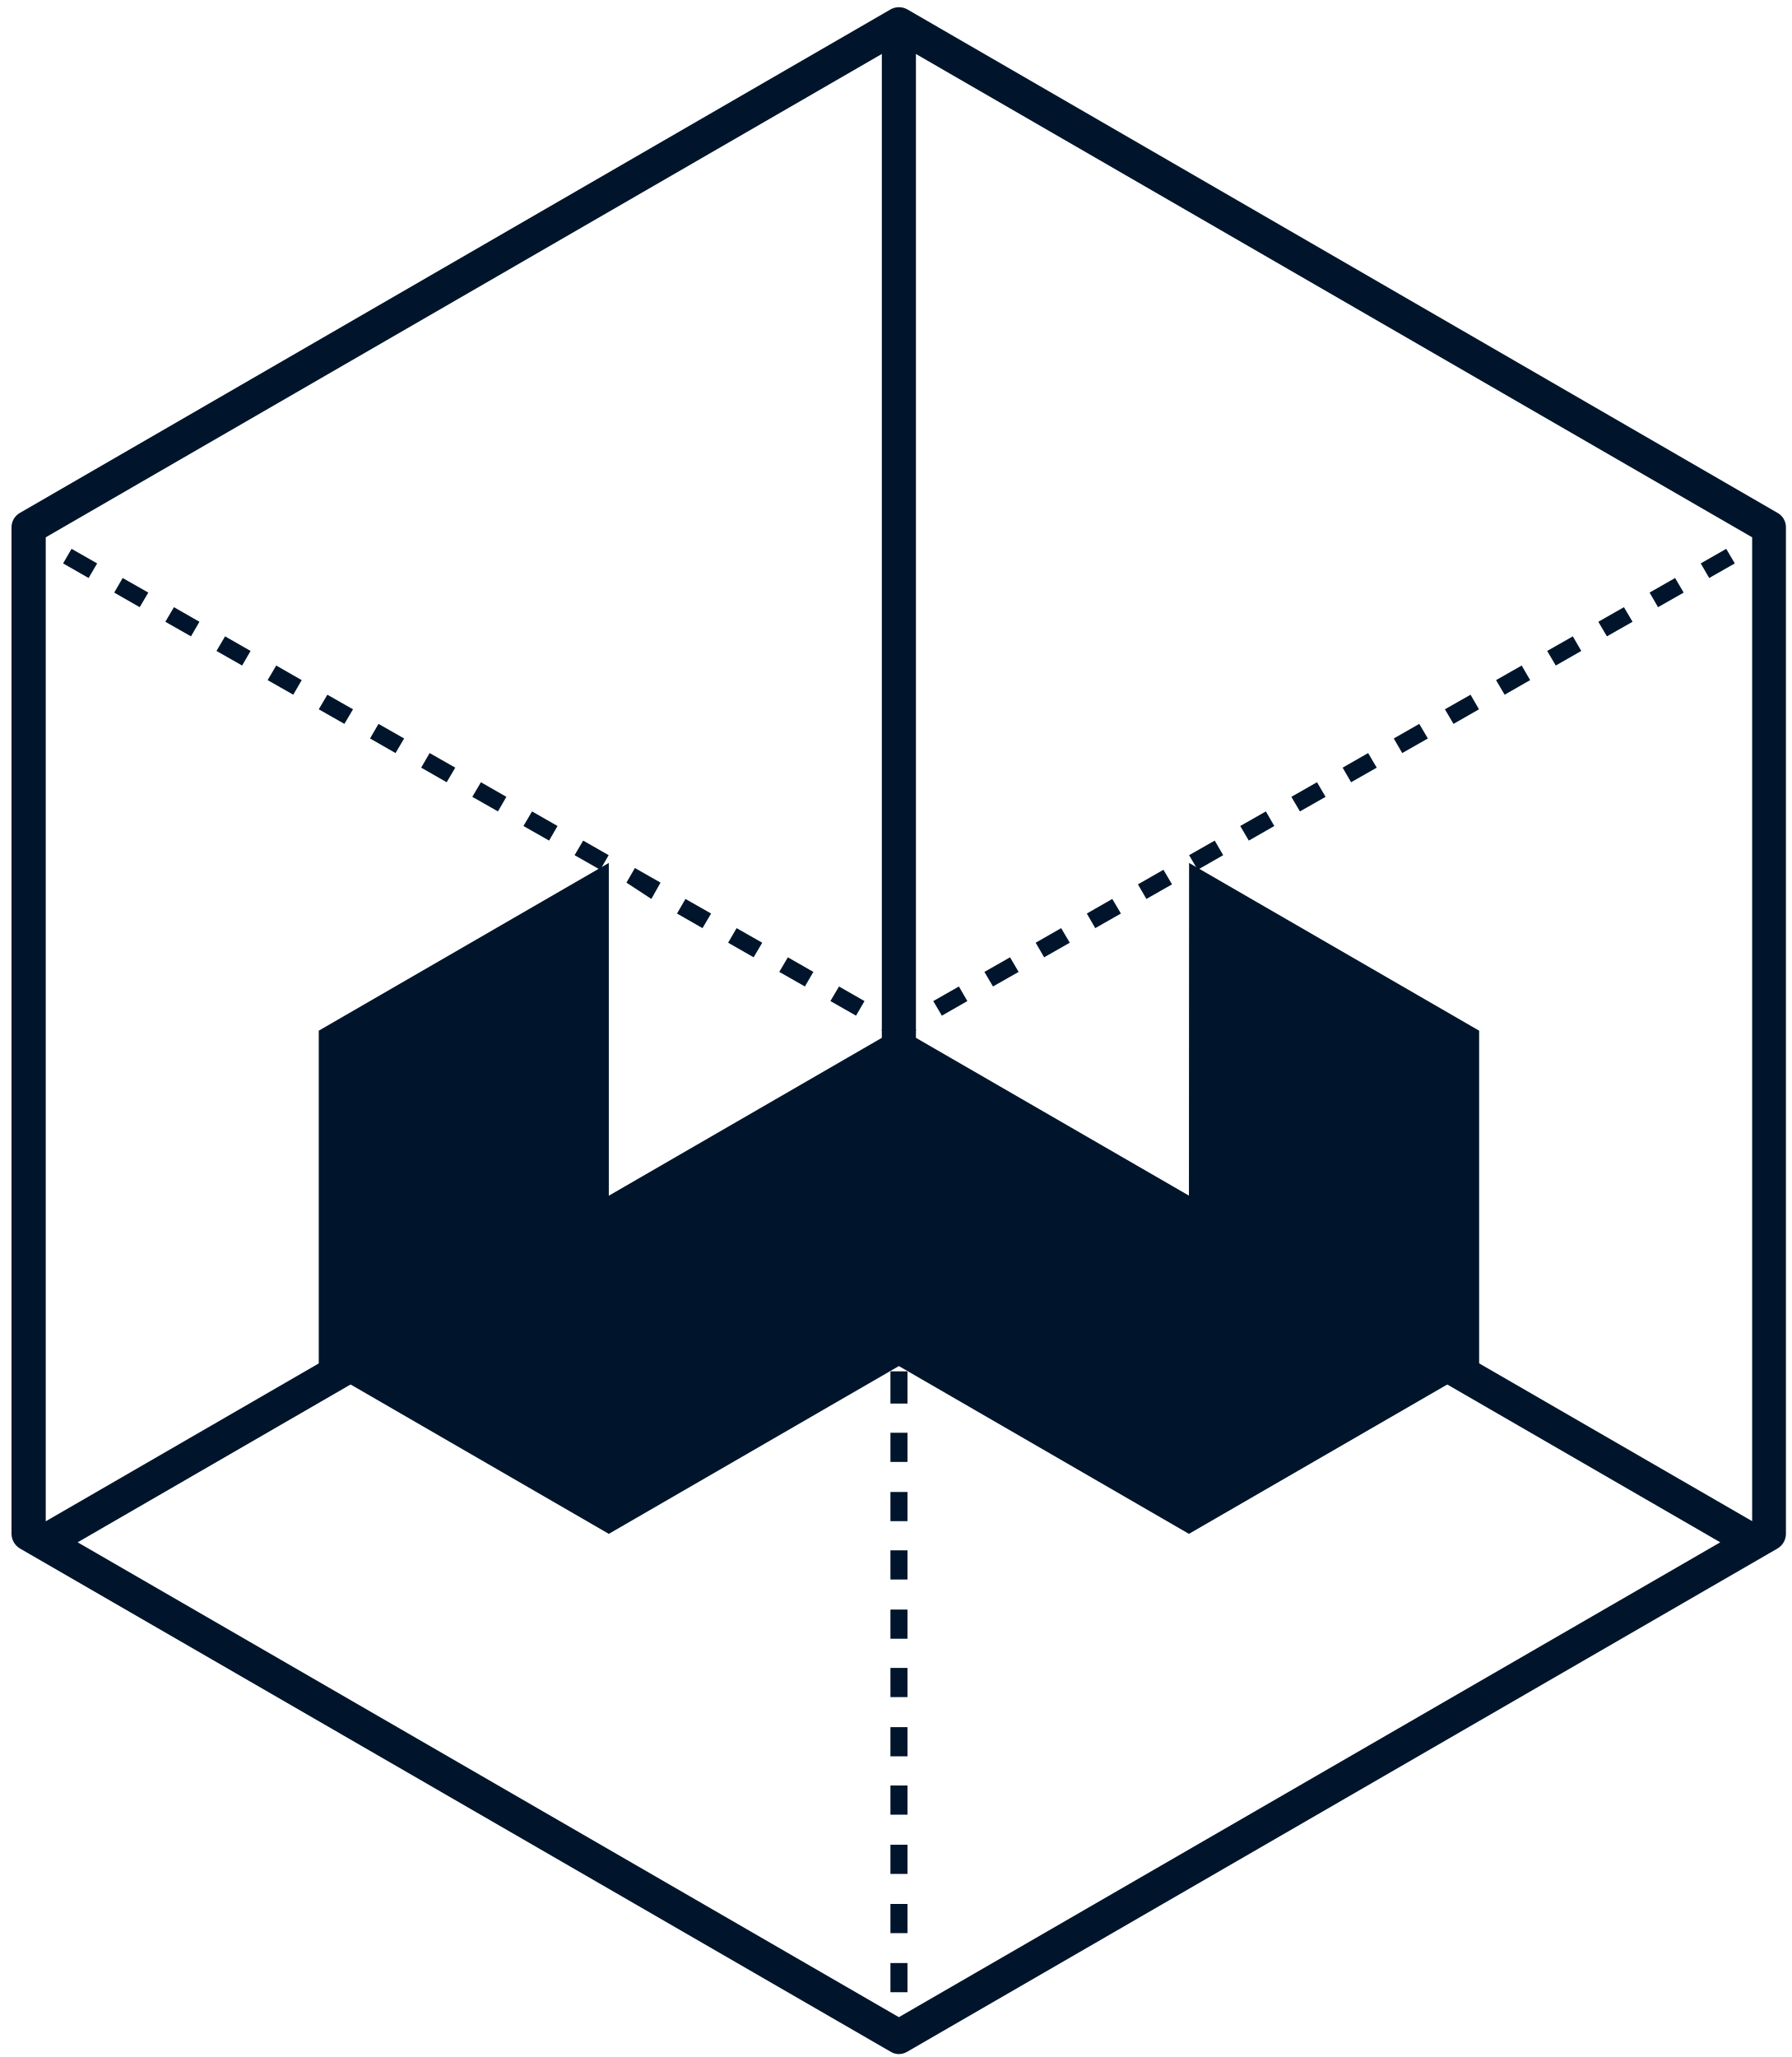
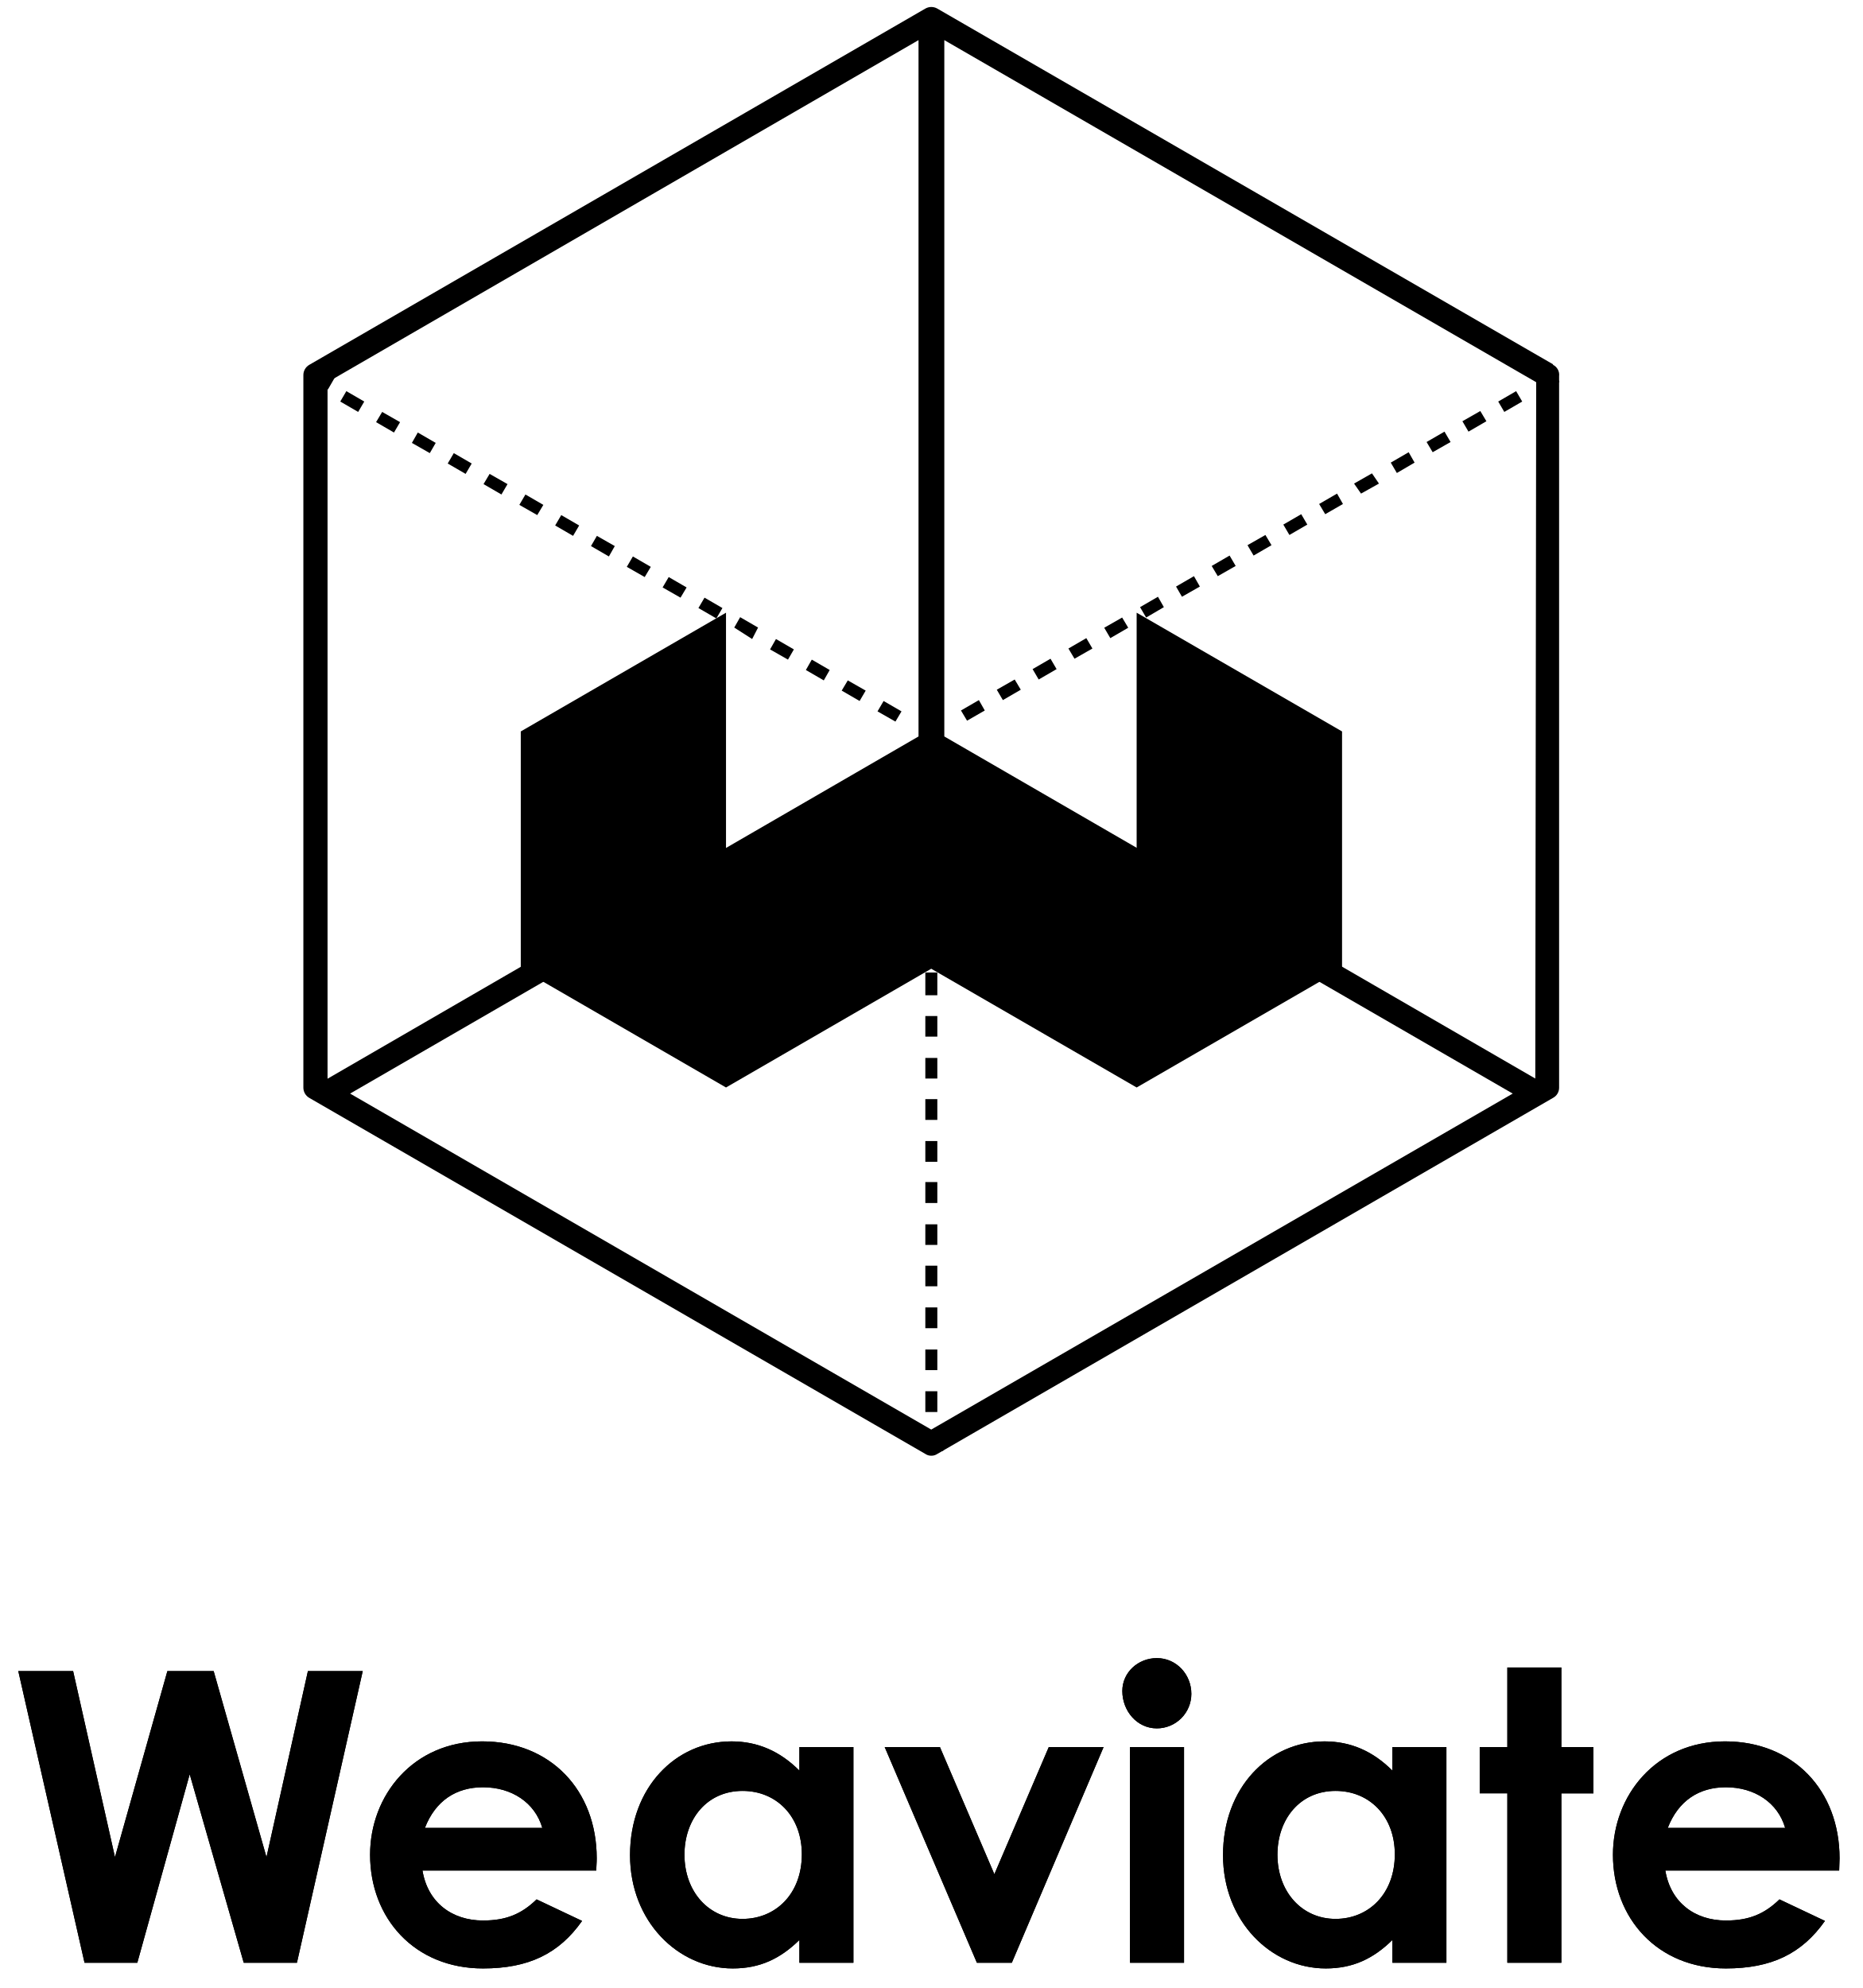
- <svg xmlns="http://www.w3.org/2000/svg" width="142" height="163" viewBox="0 0 142 163">
-   <g fill="#00152B" fill-rule="nonzero">
-     <path d="M1.931 42.387l.676-1.17 1.04.602-.675 1.17zM67.837 80.483l-2.032-1.156.681-1.156 2.02 1.156-.67 1.156zm-4.052-2.312l-2.032-1.156.68-1.156 2.021 1.156-.67 1.156zm-4.064-2.312l-2.02-1.156.67-1.156 2.031 1.156-.681 1.156zm-4.052-2.312l-2.02-1.157.669-1.156 2.032 1.156-.681 1.157zm-4.053-2.313l-1.974-1.294.67-1.156 2.032 1.156-.728 1.294zm-4.052-2.312l-2.032-1.156.681-1.156 2.02 1.156-.669 1.156zm-4.052-2.312l-2.032-1.156.681-1.156 2.02 1.156-.669 1.156zm-4.052-2.312l-2.032-1.156.681-1.156 2.02 1.156-.67 1.156zm-4.064-2.312l-2.02-1.156.67-1.156 2.031 1.156-.68 1.156zm-4.052-2.312l-2.02-1.156.67-1.156 2.031 1.156-.681 1.156zm-4.052-2.312l-2.032-1.156.681-1.156 2.032 1.156-.681 1.156zM23.24 55.05l-2.032-1.156.68-1.156 2.021 1.156-.67 1.156zm-4.053-2.312l-2.032-1.156.682-1.156 2.02 1.156-.67 1.156zm-4.052-2.312l-2.032-1.156.681-1.156 2.02 1.156-.669 1.156zm-4.064-2.312l-2.02-1.156.67-1.156 2.032 1.156-.682 1.156zM7.02 45.802L5 44.646l.67-1.156L7.7 44.646l-.68 1.156zM71.23 82.344a.692.692 0 0 1-.334-.093l-1.039-.6.681-1.157.693.405.704-.405.67 1.156-1.028.601a.773.773 0 0 1-.346.093zM74.637 80.483l-.682-1.156 2.032-1.156.67 1.156-2.02 1.156zm4.052-2.312l-.681-1.156 2.032-1.156.68 1.156-2.031 1.156zm4.052-2.312l-.67-1.156 2.02-1.156.682 1.156-2.032 1.156zm4.052-2.312l-.67-1.157 2.02-1.156.682 1.156-2.032 1.157zm4.052-2.313l-.67-1.156 2.021-1.156.681 1.156-2.032 1.156zm4.064-2.312l-.681-1.156 2.032-1.156.67 1.156-2.02 1.156zm4.052-2.312l-.68-1.156 2.031-1.156.67 1.156-2.02 1.156zm4.052-2.312l-.68-1.156 2.031-1.156.681 1.156-2.032 1.156zm4.053-2.312l-.67-1.156 2.02-1.156.682 1.156-2.032 1.156zm4.052-2.312l-.67-1.156 2.02-1.156.682 1.156-2.032 1.156zm4.064-2.312l-.682-1.156 2.032-1.156.67 1.156-2.02 1.156zm4.052-2.312l-.681-1.156 2.032-1.156.67 1.156-2.021 1.156zm4.052-2.312l-.681-1.156 2.032-1.156.67 1.156-2.021 1.156zm4.052-2.312l-.68-1.156 2.03-1.156.682 1.156-2.032 1.156zm4.052-2.312l-.67-1.156 2.021-1.156.681 1.156-2.032 1.156zm4.053-2.312l-.67-1.156 2.02-1.156.681 1.156-2.031 1.156zM138.818 41.81l1.04-.602.677 1.171-1.04.602z" />
-     <path d="M70.561 81.673h1.351v1.202h-1.351zM71.912 157.867h-1.35v-2.312h1.35v2.312zm0-4.682h-1.35v-2.312h1.35v2.312zm0-4.693h-1.35v-2.312h1.35v2.312zm0-4.694h-1.35v-2.312h1.35v2.312zm0-4.624h-1.35v-2.312h1.35v2.312zm0-4.693h-1.35v-2.312h1.35v2.312zm0-4.624h-1.35v-2.312h1.35v2.312zm0-4.694h-1.35v-2.312h1.35v2.312zm0-4.624h-1.35v-2.312h1.35v2.312zm0-4.693h-1.35v-2.312h1.35v2.312zm0-4.625h-1.35v-2.554h1.35v2.554zm0-4.693h-1.35v-2.312h1.35v2.312zm0-4.624h-1.35v-2.312h1.35v2.312zm0-4.682h-1.35V94.91h1.35v2.312zm0-4.693h-1.35v-2.313h1.35v2.313zm0-4.682h-1.35v-2.312h1.35v2.312zM70.561 160.214h1.351v1.202h-1.351z" />
-     <path d="M140.846 40.634L71.912.751a1.35 1.35 0 0 0-1.35 0L1.592 40.634c-.42.232-.682.675-.681 1.156v79.766c.011.478.27.916.681 1.156l68.968 39.86c.2.128.433.196.67.197.24-.003.476-.07.681-.197l68.934-39.86c.415-.237.674-.677.68-1.156V41.79a1.295 1.295 0 0 0-.68-1.156zM3.625 42.577l66.255-38.3V82.24L3.625 120.55V42.578zm67.606 117.267L6.153 122.215l65.078-37.628 65.089 37.628-65.09 37.629zm67.617-39.305l-66.266-38.3V4.278l66.266 38.3v77.962z" />
-     <path d="M25.26 81.673v26.577l22.985 13.295 22.986-13.295 22.985 13.295 22.997-13.295V81.673L94.228 68.38l-.012 26.577-22.985-13.283-22.986 13.283V68.38z" />
+ <svg xmlns="http://www.w3.org/2000/svg" xmlns:xlink="http://www.w3.org/1999/xlink" width="104" height="111" viewBox="0 0 104 111">
+   <defs>
+     <path id="a" d="M4.31 18L.611 1.716h3.062L6.01 12.103 8.936 1.716h2.585l2.949 10.387 2.313-10.387h3.062L16.171 18H13.2L10.183 7.476 7.258 18z" />
+     <path id="b" d="M29.554 14.462l2.54 1.202c-1.293 1.837-2.994 2.654-5.534 2.654-3.833 0-6.305-2.813-6.305-6.35 0-3.29 2.382-6.329 6.26-6.329 3.81 0 6.396 2.722 6.396 6.532 0 .272-.023.408-.023.68h-9.707c.295 1.792 1.656 2.79 3.38 2.79 1.292 0 2.154-.363 2.993-1.18zm-6.237-3.992h6.555c-.409-1.406-1.701-2.268-3.312-2.268-1.497 0-2.653.749-3.243 2.268zM44.228 18v-1.27c-1.066 1.043-2.2 1.588-3.72 1.588-3.061 0-5.738-2.631-5.738-6.328 0-3.765 2.54-6.35 5.67-6.35 1.452 0 2.7.544 3.788 1.632V5.957h3.016V18h-3.016zm-3.175-9.594c-1.996 0-3.243 1.588-3.243 3.561 0 2.064 1.36 3.584 3.243 3.584 1.86 0 3.311-1.407 3.311-3.607 0-2.109-1.406-3.538-3.311-3.538zM54.139 18L48.991 5.957h3.084l3.04 7.099 3.039-7.1h3.061L56.09 18h-1.95zm8.55 0V5.957h3.017V18H62.69zM64.187.99c1.089 0 1.928.907 1.928 1.996a1.926 1.926 0 0 1-1.928 1.928c-1.11 0-1.927-.976-1.927-2.087 0-1.043.884-1.837 1.927-1.837zM77.341 18v-1.27c-1.066 1.043-2.2 1.588-3.72 1.588-3.062 0-5.738-2.631-5.738-6.328 0-3.765 2.54-6.35 5.67-6.35 1.452 0 2.7.544 3.788 1.632V5.957h3.016V18h-3.016zm-3.175-9.594c-1.996 0-3.244 1.588-3.244 3.561 0 2.064 1.361 3.584 3.244 3.584 1.86 0 3.31-1.407 3.31-3.607 0-2.109-1.405-3.538-3.31-3.538zm9.593-2.45V1.513h3.017v4.445h1.791v2.585h-1.791V18h-3.017V8.542h-1.542V5.957h1.542zm15.196 8.506l2.54 1.202c-1.293 1.837-2.994 2.654-5.534 2.654-3.833 0-6.305-2.813-6.305-6.35 0-3.29 2.381-6.329 6.26-6.329 3.81 0 6.395 2.722 6.395 6.532 0 .272-.022.408-.022.68h-9.707c.295 1.792 1.655 2.79 3.38 2.79 1.292 0 2.154-.363 2.993-1.18zm-6.237-3.992h6.554c-.408-1.406-1.7-2.268-3.31-2.268-1.498 0-2.654.749-3.244 2.268z" />
+   </defs>
+   <g fill="#000" fill-rule="evenodd">
+     <g fill-rule="nonzero">
+       <g transform="translate(.41 91.59)">
+         <use xlink:href="#a" />
+         <use xlink:href="#a" />
+       </g>
+       <g transform="translate(.41 91.59)">
+         <use xlink:href="#b" />
+         <use xlink:href="#b" />
+       </g>
+     </g>
+     <path d="M17.444 21.247l.5-.865.866.5-.5.866z" />
+     <path fill-rule="nonzero" d="M20 23l-1-.58.34-.58 1 .58L20 23zm2 1.15l-1-.58.34-.57 1 .57-.34.58zm2 1.15l-1-.57.33-.58 1 .58-.33.57zm2 1.16l-1-.58.34-.58 1 .58-.34.58zm2 1.15l-1-.58.34-.57 1 .57-.34.58zm2 1.15l-1-.57.34-.58 1 .58-.34.57zm2 1.16l-1-.58.34-.58 1 .58-.34.58zm2 1.15l-1-.58.33-.57 1 .57-.33.58zm2 1.15l-1-.57.34-.58 1 .58-.34.57zm2 1.15l-1-.57.34-.58 1 .58-.34.57zm2 1.16l-1-.58.34-.58 1 .58-.34.58zm2 1.15l-1-.64.33-.58 1 .58-.33.64zm2 1.15l-1-.57.33-.58 1 .58-.33.57zm2 1.16l-1-.58.33-.58 1 .58-.33.58zm2 1.15l-1-.58.34-.57 1 .57-.34.58zm2 1.15l-1-.57.34-.58 1 .58-.34.57z" />
+     <path d="M52 41.17a.47.47 0 0 1-.16 0l-.52-.3.34-.58.34.2.36-.2.33.58-.51.3a.53.53 0 0 1-.18 0z" />
+     <path fill-rule="nonzero" d="M84 23l-.34-.58 1-.58.34.58-1 .58zm-2 1.1l-.34-.58 1-.57.34.57-1 .58zm-2 1.15l-.34-.57 1-.58.34.58-1 .57zm-2 1.16l-.34-.58 1-.58.33.58-.99.58zm-2 1.15l-.39-.56 1-.57.39.57-1 .56zm-2 1.15l-.34-.57 1-.58.33.58-.99.57zm-2 1.16l-.34-.58 1-.58.34.58-1 .58zm-2 1.15l-.34-.58 1-.57.34.57-1 .58zm-2 1.15l-.34-.57 1-.58.34.58-1 .57zm-2 1.15l-.33-.57 1-.58.33.58-1 .57zm-2 1.16l-.34-.58 1-.58.33.58-.99.58zm-2 1.15l-.34-.58 1-.57.34.57-1 .58zm-2 1.15l-.34-.57 1-.58.34.58-1 .57zm-2 1.16l-.34-.58 1-.58.34.58-1 .58zm-2 1.15l-.34-.58 1-.57.34.57-1 .58zm-2 1.15l-.34-.57 1-.58.33.58-.99.57z" />
+     <path d="M85.714 20.956l.866-.501.5.865-.865.501zM51.67 40.84h1v1h-1z" />
+     <path fill-rule="nonzero" d="M52.34 43.92h-.67v-1.16h.67v1.16zm0 2.33h-.67V45.1h.67v1.15zm0 2.34h-.67v-1.15h.67v1.15zm0 2.34h-.67v-1.16h.67v1.16zm0 2.3h-.67v-1.15h.67v1.15zm0 2.34h-.67V54.3h.67v1.27zm0 2.31h-.67v-1.15h.67v1.15zm0 2.34h-.67v-1.15h.67v1.15zm0 2.31h-.67v-1.16h.67v1.16zm0 2.34h-.67v-1.16h.67v1.16zm0 2.3h-.67V66h.67v1.17zm0 2.34h-.67v-1.15h.67v1.15zm0 2.31h-.67v-1.15h.67v1.15zm0 2.34h-.67V73h.67v1.16zm0 2.34h-.67v-1.15h.67v1.15zm0 2.34h-.67v-1.16h.67v1.16z" />
+     <path d="M51.67 80.01h1v1h-1z" />
+     <path fill-rule="nonzero" d="M85.73 60.22l-33-19.1V2.24l33.05 19.1-.05 38.88zM52 79.82L19.55 61.06 52 42.29l32.47 18.77L52 79.82zM18.29 21.34l33-19.1v38.88l-33 19.11V21.34zm68.43-1L52.34.48a.67.67 0 0 0-.67 0l-34.4 19.89a.66.66 0 0 0-.33.58v39.78a.66.66 0 0 0 .33.57l34.4 19.88a.58.58 0 0 0 .33.1.59.59 0 0 0 .34-.1L86.72 61.3a.64.64 0 0 0 .34-.57V21a.62.62 0 0 0-.34-.63v-.03z" />
+     <path d="M29.08 40.84v13.25l11.46 6.63L52 54.09l11.47 6.63 11.47-6.63V40.84l-11.47-6.63v13.25L52 40.84l-11.46 6.62V34.21z" />
  </g>
</svg>
